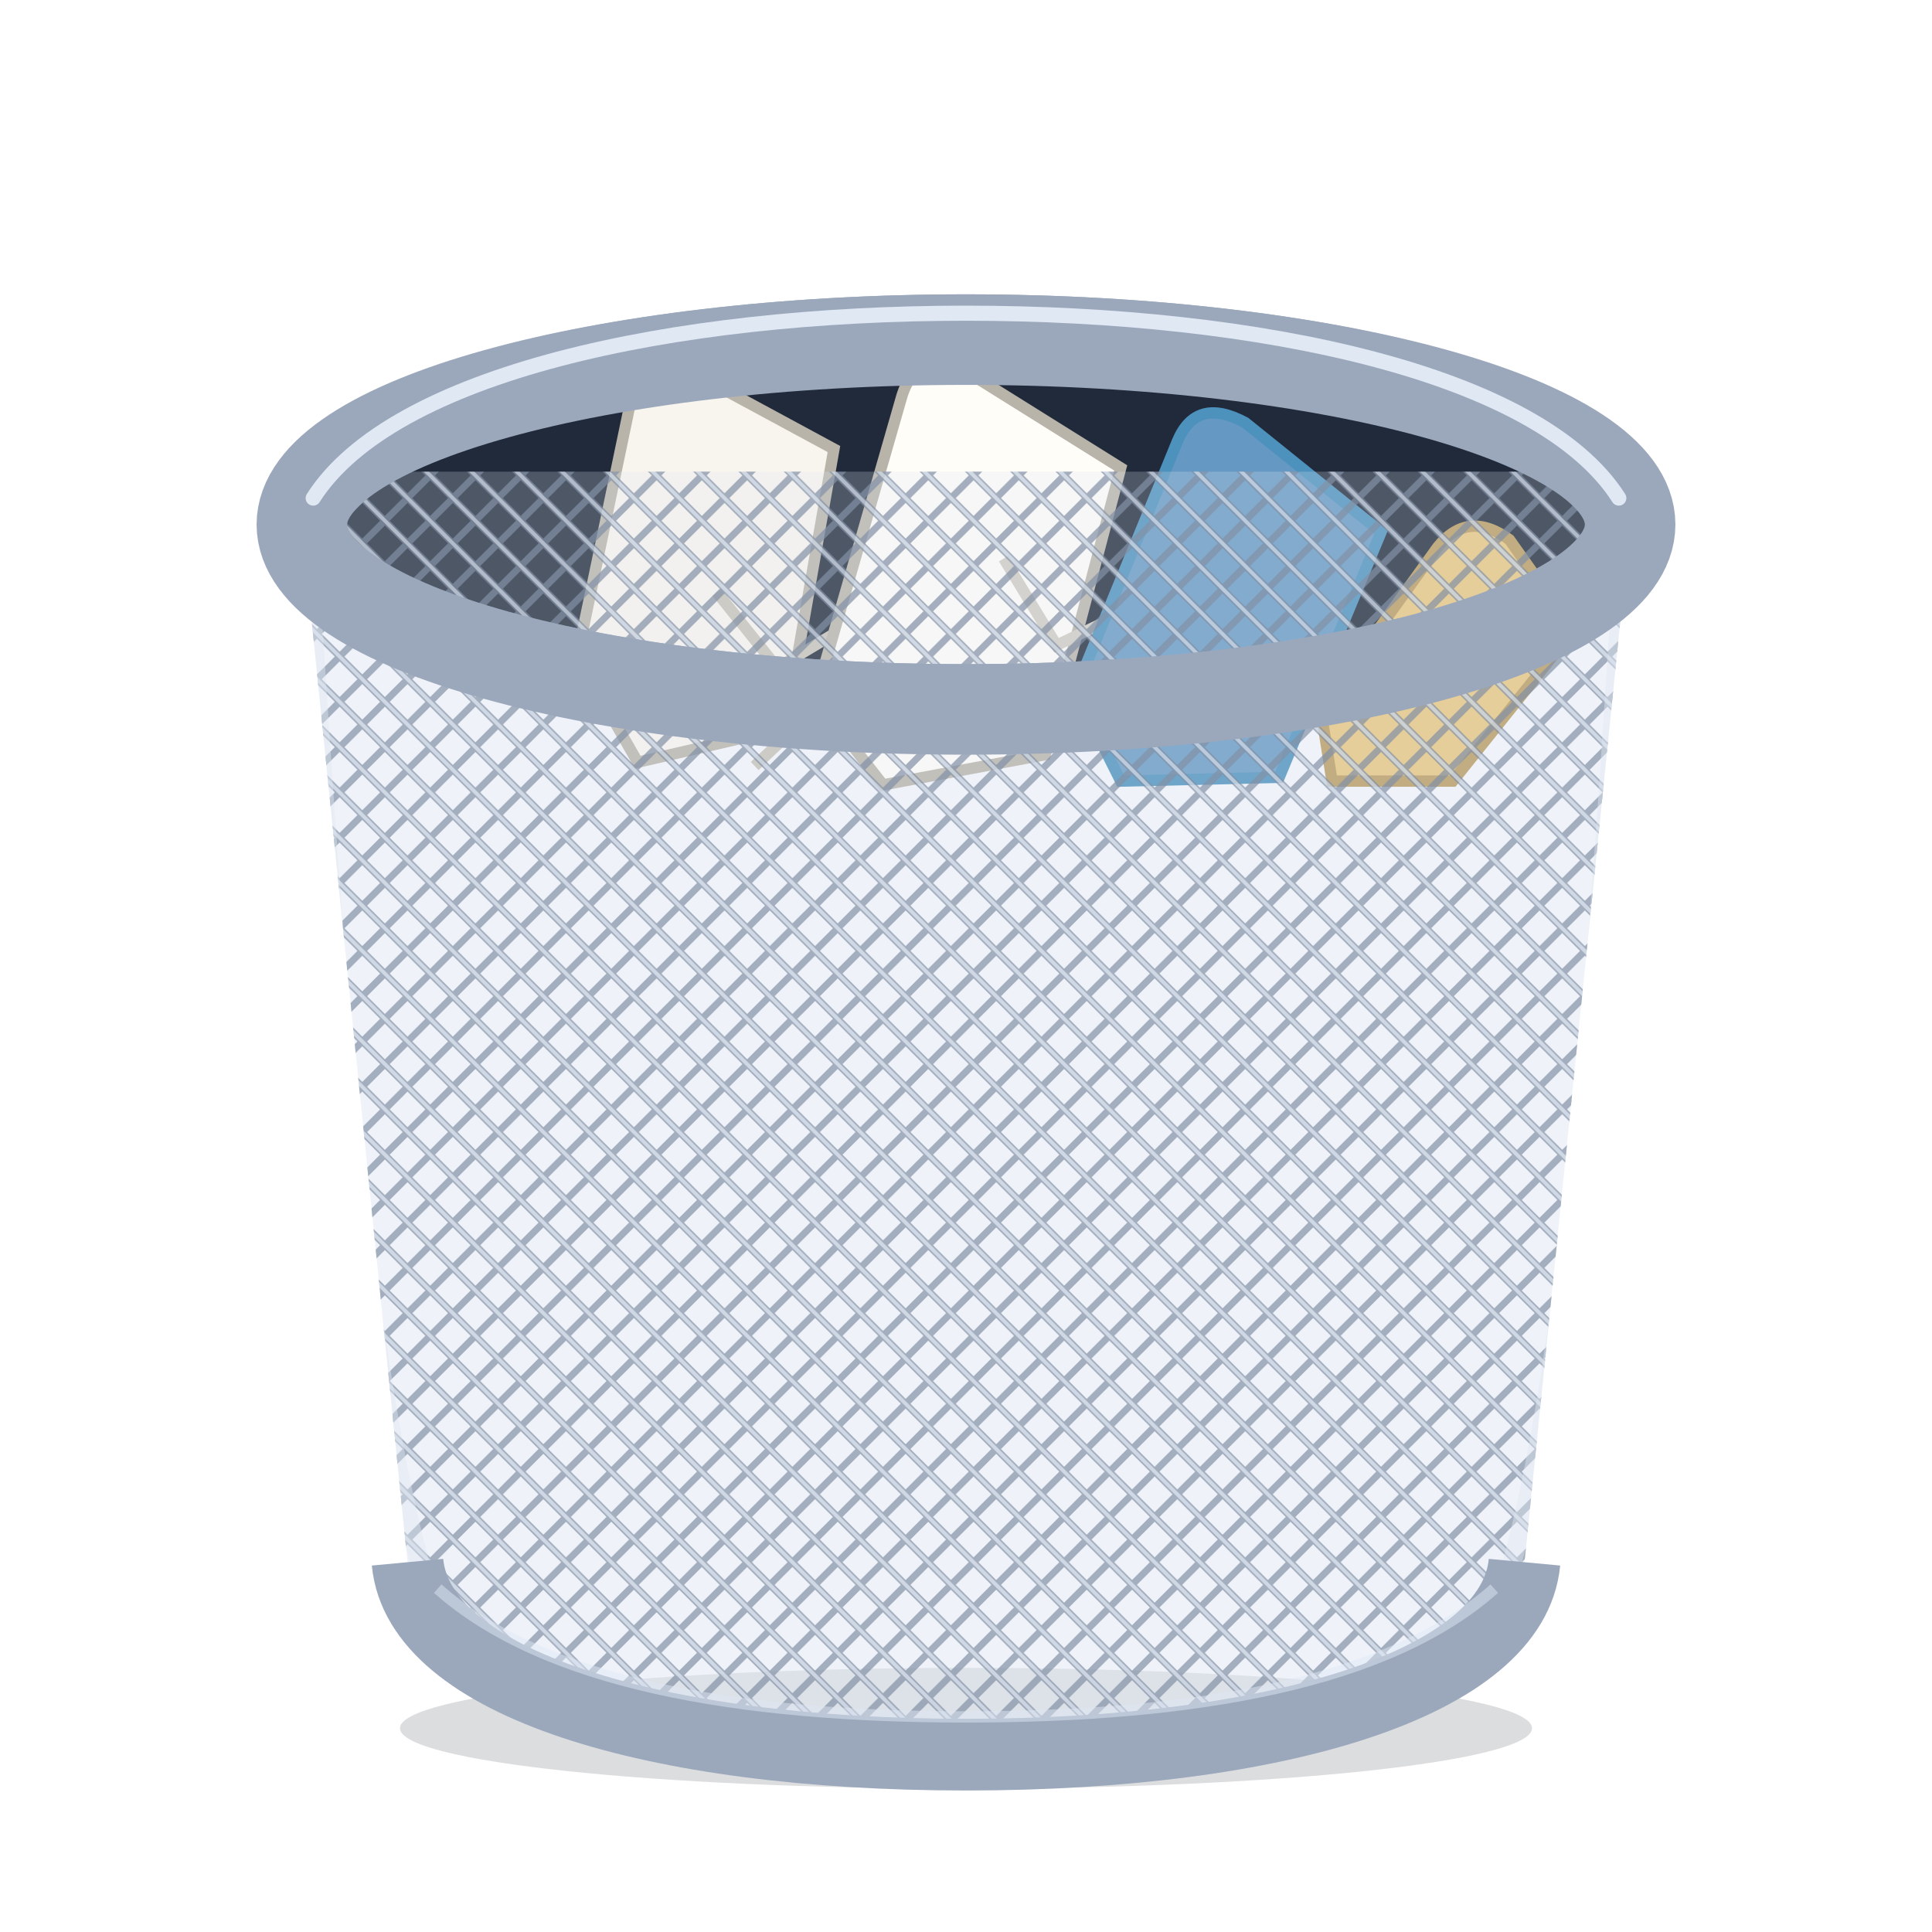
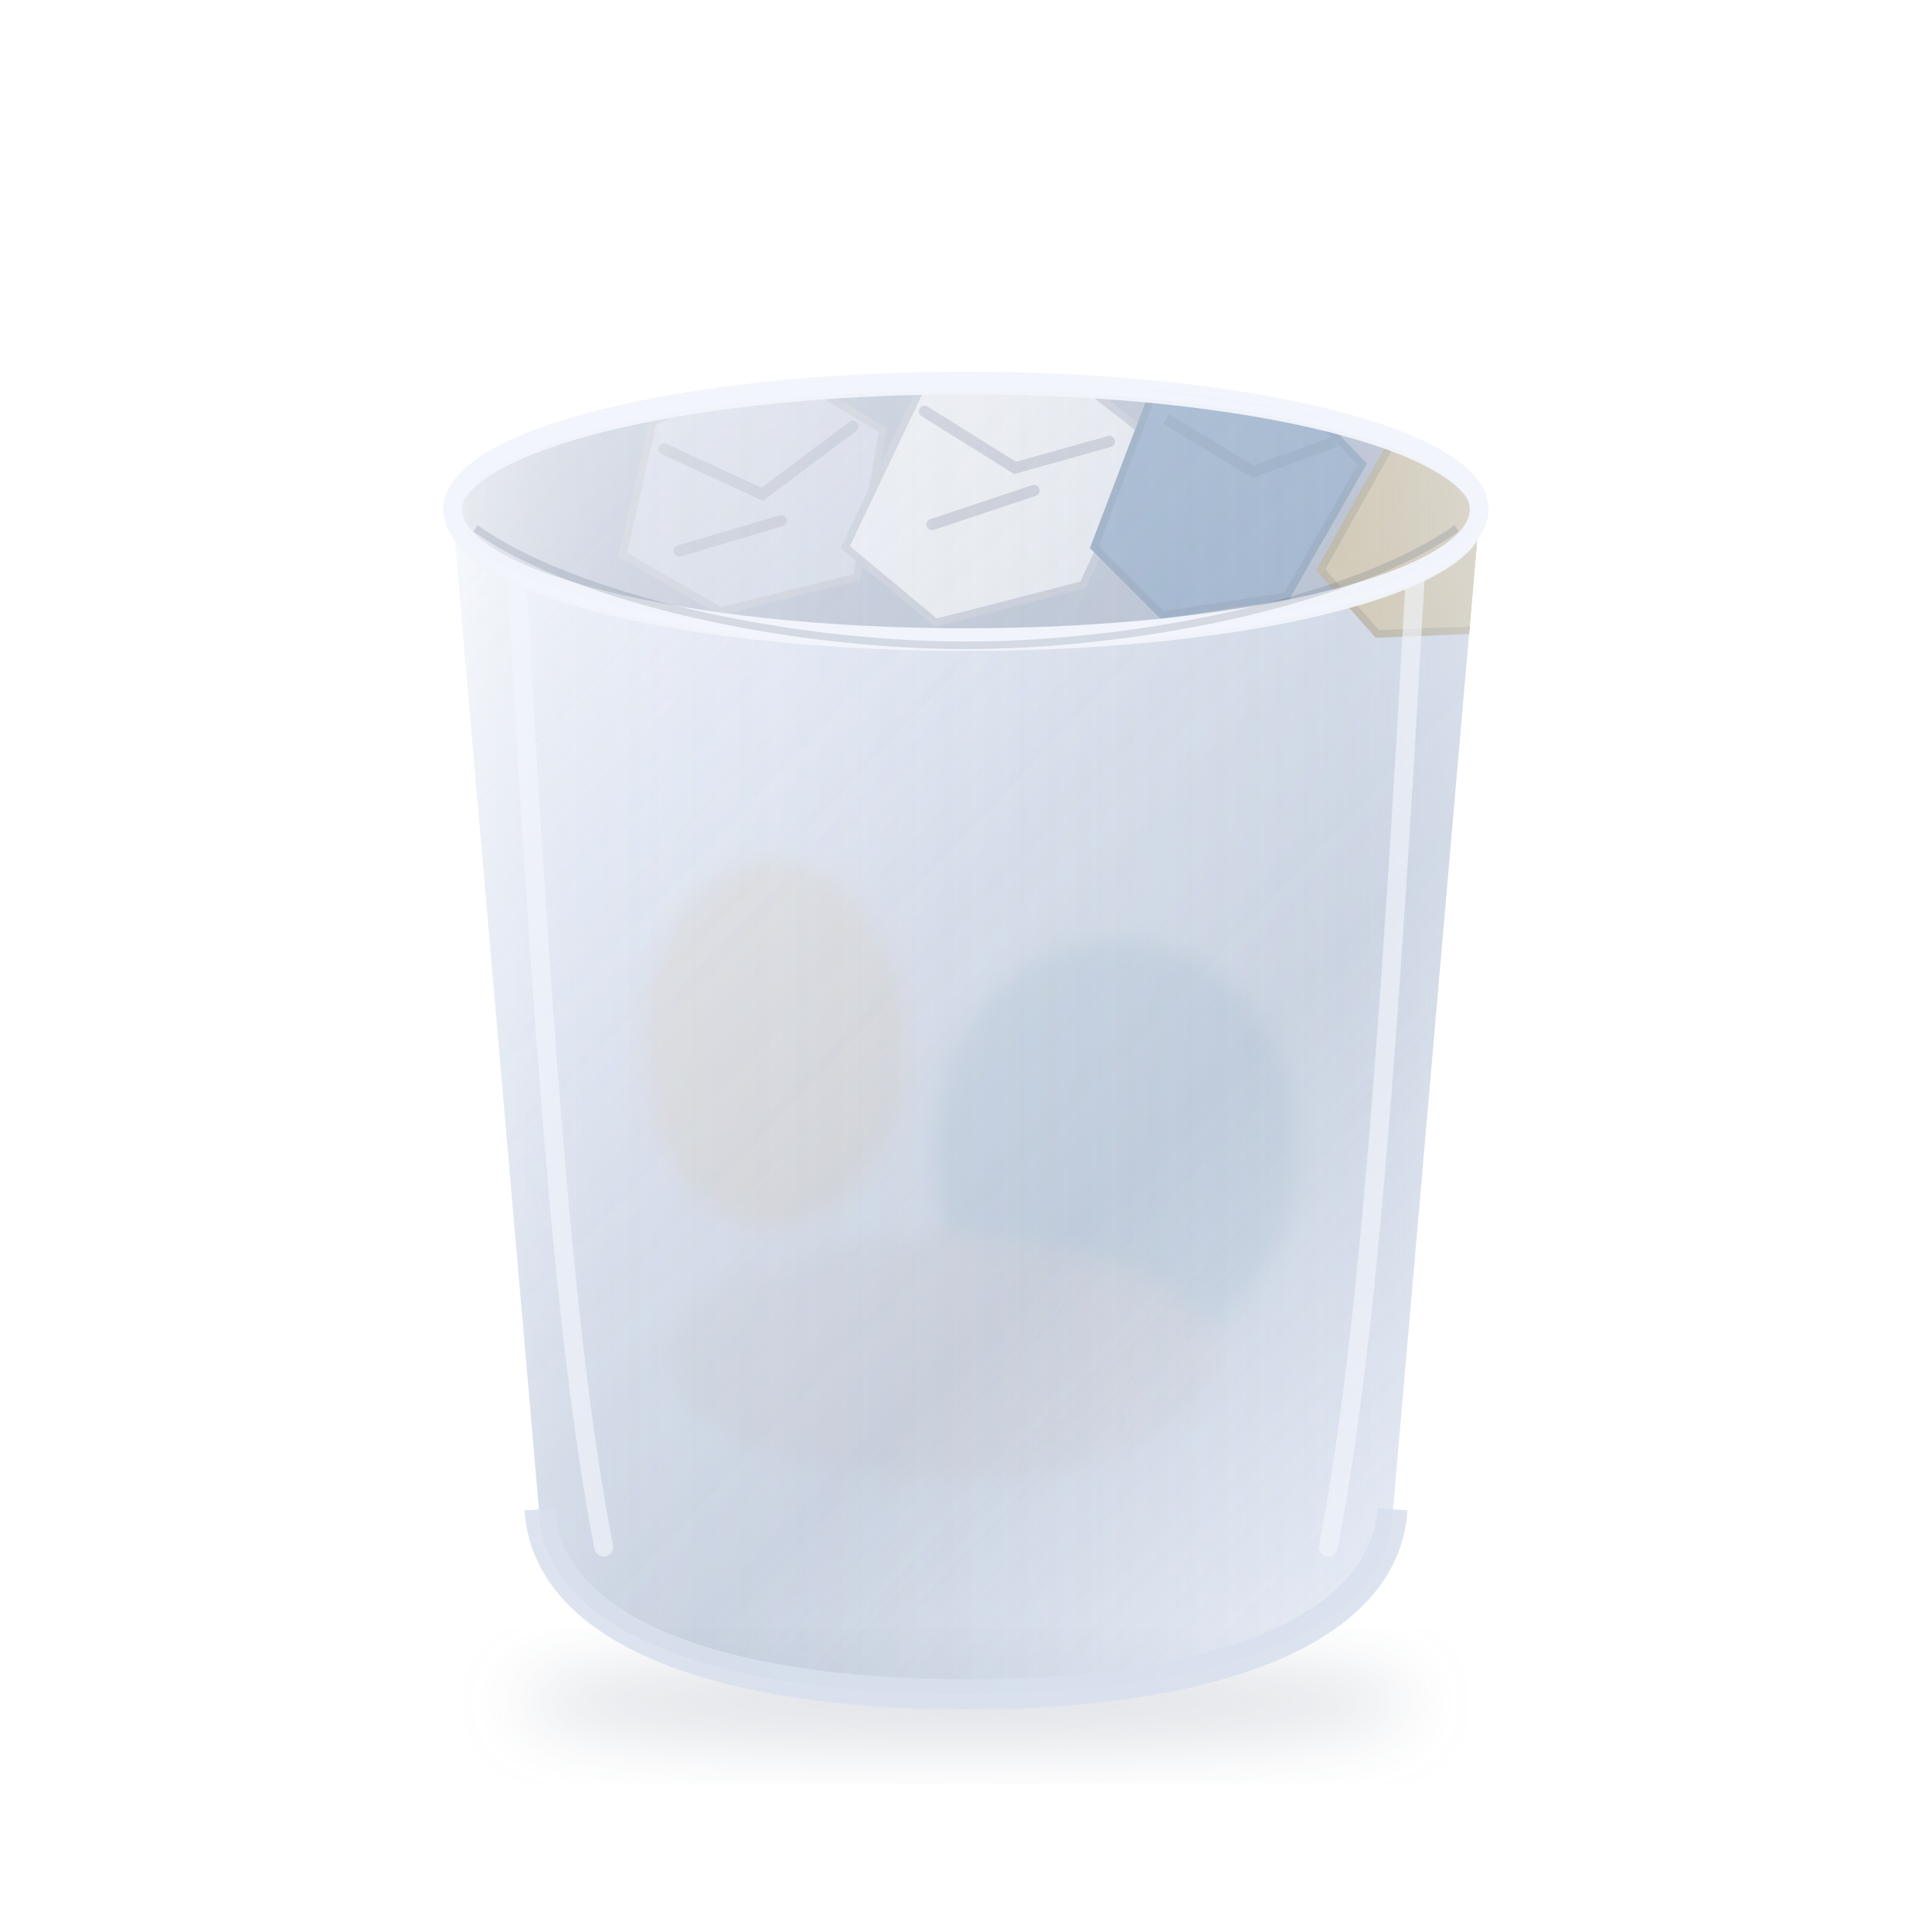
<svg xmlns="http://www.w3.org/2000/svg" width="256" height="256" viewBox="0 0 512 512" role="img" aria-labelledby="title desc">
  <defs>
-     <linearGradient id="metal" x1="80" y1="90" x2="430" y2="460">
-       <stop stop-color="#E0E8F3" stop-opacity=".8" />
-       <stop offset=".35" stop-color="#9BA8BC" stop-opacity=".45" />
-       <stop offset=".75" stop-color="#66758D" stop-opacity=".35" />
-       <stop offset="1" stop-color="#E0E8F3" stop-opacity=".7" />
+     <linearGradient id="body" x1="112" y1="150" x2="404" y2="425" gradientUnits="userSpaceOnUse">
+       <stop stop-color="#F2F5FB" stop-opacity=".9" />
+       <stop offset=".22" stop-color="#D8E0EE" stop-opacity=".76" />
+       <stop offset=".62" stop-color="#AEBBD0" stop-opacity=".68" />
+       <stop offset=".88" stop-color="#D8E0EE" stop-opacity=".82" />
+       <stop offset="1" stop-color="#F2F5FB" stop-opacity=".96" />
    </linearGradient>
-     <linearGradient id="rim" x1="80" y1="90" x2="430" y2="180">
-       <stop stop-color="#9BA8BC" />
-       <stop offset=".2" stop-color="#E0E8F3" />
-       <stop offset=".5" stop-color="#66758D" />
-       <stop offset=".8" stop-color="#E0E8F3" />
-       <stop offset="1" stop-color="#9BA8BC" />
+     <linearGradient id="side" x1="112" y1="0" x2="404" y2="0" gradientUnits="userSpaceOnUse">
+       <stop stop-color="#FFFFFF" stop-opacity=".72" />
+       <stop offset=".18" stop-color="#D8E0EE" stop-opacity=".12" />
+       <stop offset=".52" stop-color="#D8E0EE" stop-opacity=".04" />
+       <stop offset=".84" stop-color="#D8E0EE" stop-opacity=".18" />
+       <stop offset="1" stop-color="#F2F5FB" stop-opacity=".74" />
    </linearGradient>
-     <linearGradient id="inside" x1="160" y1="100" x2="350" y2="200">
-       <stop stop-color="#202A3A" />
-       <stop offset="1" stop-color="#111B2A" />
+     <linearGradient id="inner" x1="170" y1="105" x2="350" y2="175">
+       <stop stop-color="#657086" stop-opacity=".42" />
+       <stop offset="1" stop-color="#39465B" stop-opacity=".28" />
    </linearGradient>
-     <pattern id="mesh" width="12" height="12" patternUnits="userSpaceOnUse">
-       <path d="M-6 6L6 -6M0 12L12 0M6 18L18 6M-6 6L6 18M0 0L12 12M6 -6L18 6" fill="none" stroke="#66758D" stroke-width="1.8" stroke-opacity=".82" />
-       <path d="M-6 6L6 18M0 0L12 12M6 -6L18 6" fill="none" stroke="#E0E8F3" stroke-width="1" stroke-opacity=".7" />
-     </pattern>
-     <clipPath id="body">
-       <path d="M80 139C83 112 155 91 256 91S429 112 432 139L404 414C401 446 339 465 256 465S111 446 108 414Z" />
+     <linearGradient id="rim" x1="120" y1="120" x2="390" y2="155">
+       <stop stop-color="#F2F5FB" stop-opacity=".98" />
+       <stop offset=".45" stop-color="#AEBBD0" stop-opacity=".9" />
+       <stop offset=".72" stop-color="#F2F5FB" stop-opacity=".98" />
+       <stop offset="1" stop-color="#526078" stop-opacity=".34" />
+     </linearGradient>
+     <linearGradient id="base" x1="130" y1="410" x2="380" y2="450">
+       <stop stop-color="#D8E0EE" stop-opacity=".88" />
+       <stop offset=".5" stop-color="#AEBBD0" stop-opacity=".72" />
+       <stop offset="1" stop-color="#F2F5FB" stop-opacity=".96" />
+     </linearGradient>
+     <filter id="soft" x="-20%" y="-20%" width="140%" height="140%">
+       <feGaussianBlur stdDeviation="3.2" />
+     </filter>
+     <filter id="shadow" x="-30%" y="-30%" width="160%" height="170%">
+       <feGaussianBlur stdDeviation="9" />
+     </filter>
+     <clipPath id="cup">
+       <path d="M120 137C120 116 181 101 256 101S392 116 392 137L369 402C367 432 323 449 256 449S145 432 143 402Z" />
    </clipPath>
  </defs>
-   <ellipse cx="256" cy="458" rx="150" ry="16" fill="#111827" opacity=".15" />
-   <path d="M80 139C83 112 155 91 256 91S429 112 432 139L404 414C401 446 339 465 256 465S111 446 108 414Z" fill="url(#metal)" opacity=".4" />
-   <ellipse cx="256" cy="139" rx="176" ry="49" fill="url(#inside)" />
-   <g>
-     <path d="M153 174l14-67q3-12 17-8l37 20-13 74-39 9z" fill="#F8F5EE" stroke="#B9B4AA" stroke-width="3" />
-     <path d="M190 157l16 20 25-15M200 203l18-17" fill="none" stroke="#C8C2B7" stroke-width="3" />
-     <path d="M216 185l23-80q4-13 18-6l40 25-20 76-43 8z" fill="#FFFDF8" stroke="#B9B4AA" stroke-width="3" />
-     <path d="M266 148l14 23 25-12" fill="none" stroke="#D1CCC2" stroke-width="3" />
-     <path d="M285 183l27-66q5-12 18-5l36 29-27 65-42 1z" fill="#6598C2" stroke="#4D91BD" stroke-width="3" />
-     <path d="M350 188l31-43q8-10 19-2l17 24-32 40-32 0z" fill="#E8C77F" stroke="#B99A5D" stroke-width="3" />
+   <ellipse cx="256" cy="451" rx="119" ry="12" fill="#526078" opacity=".18" filter="url(#shadow)" />
+   <path d="M120 137C120 116 181 101 256 101S392 116 392 137L369 402C367 432 323 449 256 449S145 432 143 402Z" fill="url(#body)" opacity=".54" />
+   <ellipse cx="256" cy="137" rx="136" ry="34" fill="url(#inner)" />
+   <g clip-path="url(#cup)">
+     <g opacity=".98">
+       <path d="M165 147l8-35 31-16 30 18-7 39-36 9z" fill="#D9DCE4" stroke="#C6C7CC" stroke-width="2" />
+       <path d="M176 119l26 12 24-18M180 146l27-8" fill="none" stroke="#B8BBC4" stroke-width="3" stroke-linecap="round" />
+       <path d="M224 145l20-42 33-9 28 22-18 39-39 10z" fill="#FDFCF8" stroke="#C6C7CC" stroke-width="2" />
+       <path d="M245 109l24 15 25-7M247 139l27-9" fill="none" stroke="#C3C3C8" stroke-width="3" stroke-linecap="round" />
+       <path d="M290 145l16-42 31-5 24 25-20 35-33 5z" fill="#7F9DBB" stroke="#718BA6" stroke-width="2" />
+       <path d="M309 111l23 14 22-8" fill="none" stroke="#6F8DA9" stroke-width="3" />
+       <path d="M350 151l19-34 24-2 17 24-20 28-25 1z" fill="#E4C78B" stroke="#B9A16F" stroke-width="2" />
+     </g>
+     <g filter="url(#soft)" opacity=".32">
+       <ellipse cx="205" cy="277" rx="35" ry="49" fill="#E6C9A4" />
+       <ellipse cx="296" cy="305" rx="48" ry="56" fill="#9DB8C9" />
+       <ellipse cx="250" cy="360" rx="72" ry="32" fill="#D8D1C9" />
+     </g>
+     <path d="M120 137C120 116 181 101 256 101S392 116 392 137L369 402C367 432 323 449 256 449S145 432 143 402Z" fill="url(#body)" opacity=".68" />
+     <path d="M120 137C120 116 181 101 256 101S392 116 392 137L369 402C367 432 323 449 256 449S145 432 143 402Z" fill="url(#side)" opacity=".66" />
+     <path d="M137 154C143 260 149 354 160 410M375 154C369 260 363 354 352 410" fill="none" stroke="#F2F5FB" stroke-opacity=".62" stroke-width="5" stroke-linecap="round" />
  </g>
-   <g clip-path="url(#body)">
-     <rect x="72" y="125" width="368" height="350" fill="url(#mesh)" opacity=".86" />
-     <rect x="72" y="125" width="368" height="350" fill="url(#metal)" opacity=".3" />
-     <path d="M82 150C91 300 100 390 119 438M430 150C421 300 412 390 393 438" fill="none" stroke="#E0E8F3" stroke-opacity=".45" stroke-width="5" />
-   </g>
-   <path d="M108 414C111 446 173 465 256 465S401 446 404 414" fill="none" stroke="url(#rim)" stroke-width="19" />
-   <path d="M116 421C144 446 195 455 256 455S368 446 396 421" fill="none" stroke="#E0E8F3" stroke-opacity=".48" stroke-width="3" />
-   <ellipse cx="256" cy="139" rx="176" ry="49" fill="none" stroke="#9BA8BC" stroke-width="24" />
-   <ellipse cx="256" cy="135" rx="176" ry="49" fill="none" stroke="url(#rim)" stroke-width="16" />
-   <path d="M83 132C104 99 178 83 256 83S408 99 429 132" fill="none" stroke="#E0E8F3" stroke-width="4" stroke-linecap="round" />
+   <ellipse cx="256" cy="137" rx="136" ry="34" fill="none" stroke="#F2F5FB" stroke-opacity=".95" stroke-width="3" />
+   <ellipse cx="256" cy="135" rx="136" ry="34" fill="none" stroke="url(#rim)" stroke-width="5" />
+   <path d="M126 140C151 158 207 171 256 171S361 158 386 140" fill="none" stroke="#526078" stroke-opacity=".18" stroke-width="2" />
+   <path d="M143 400C145 432 190 449 256 449S367 432 369 400" fill="none" stroke="url(#base)" stroke-width="8" />
</svg>
